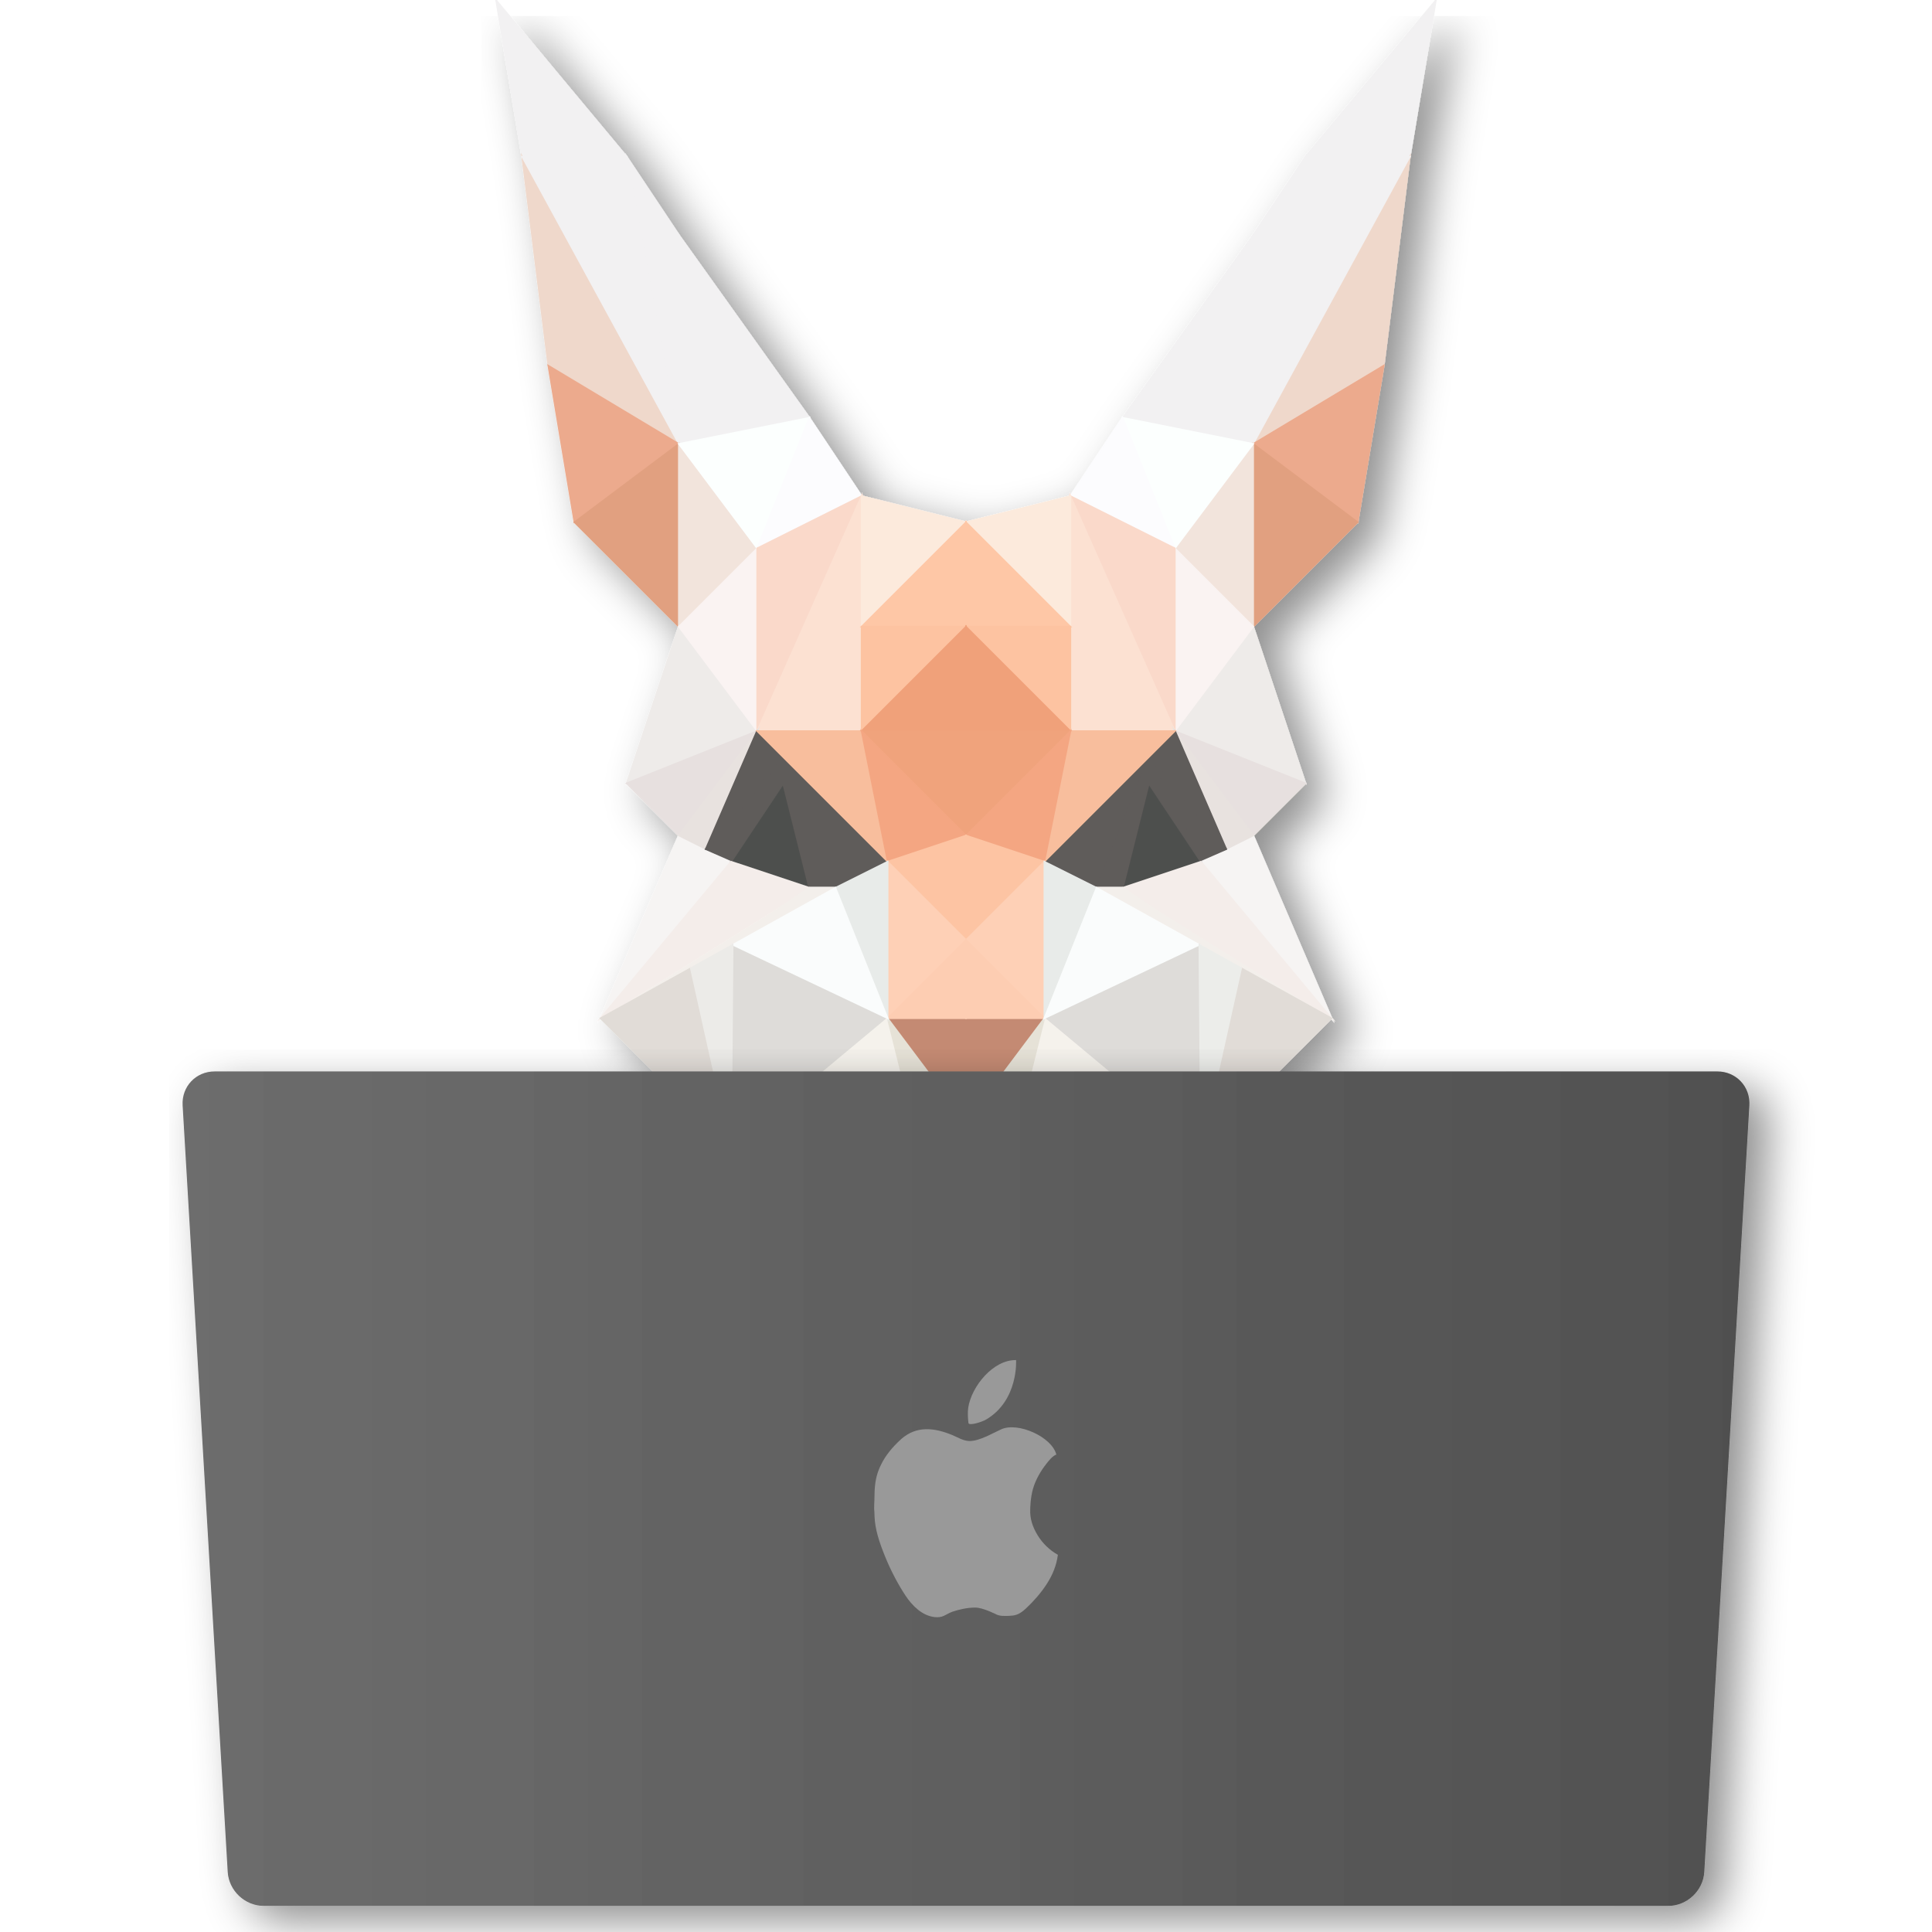
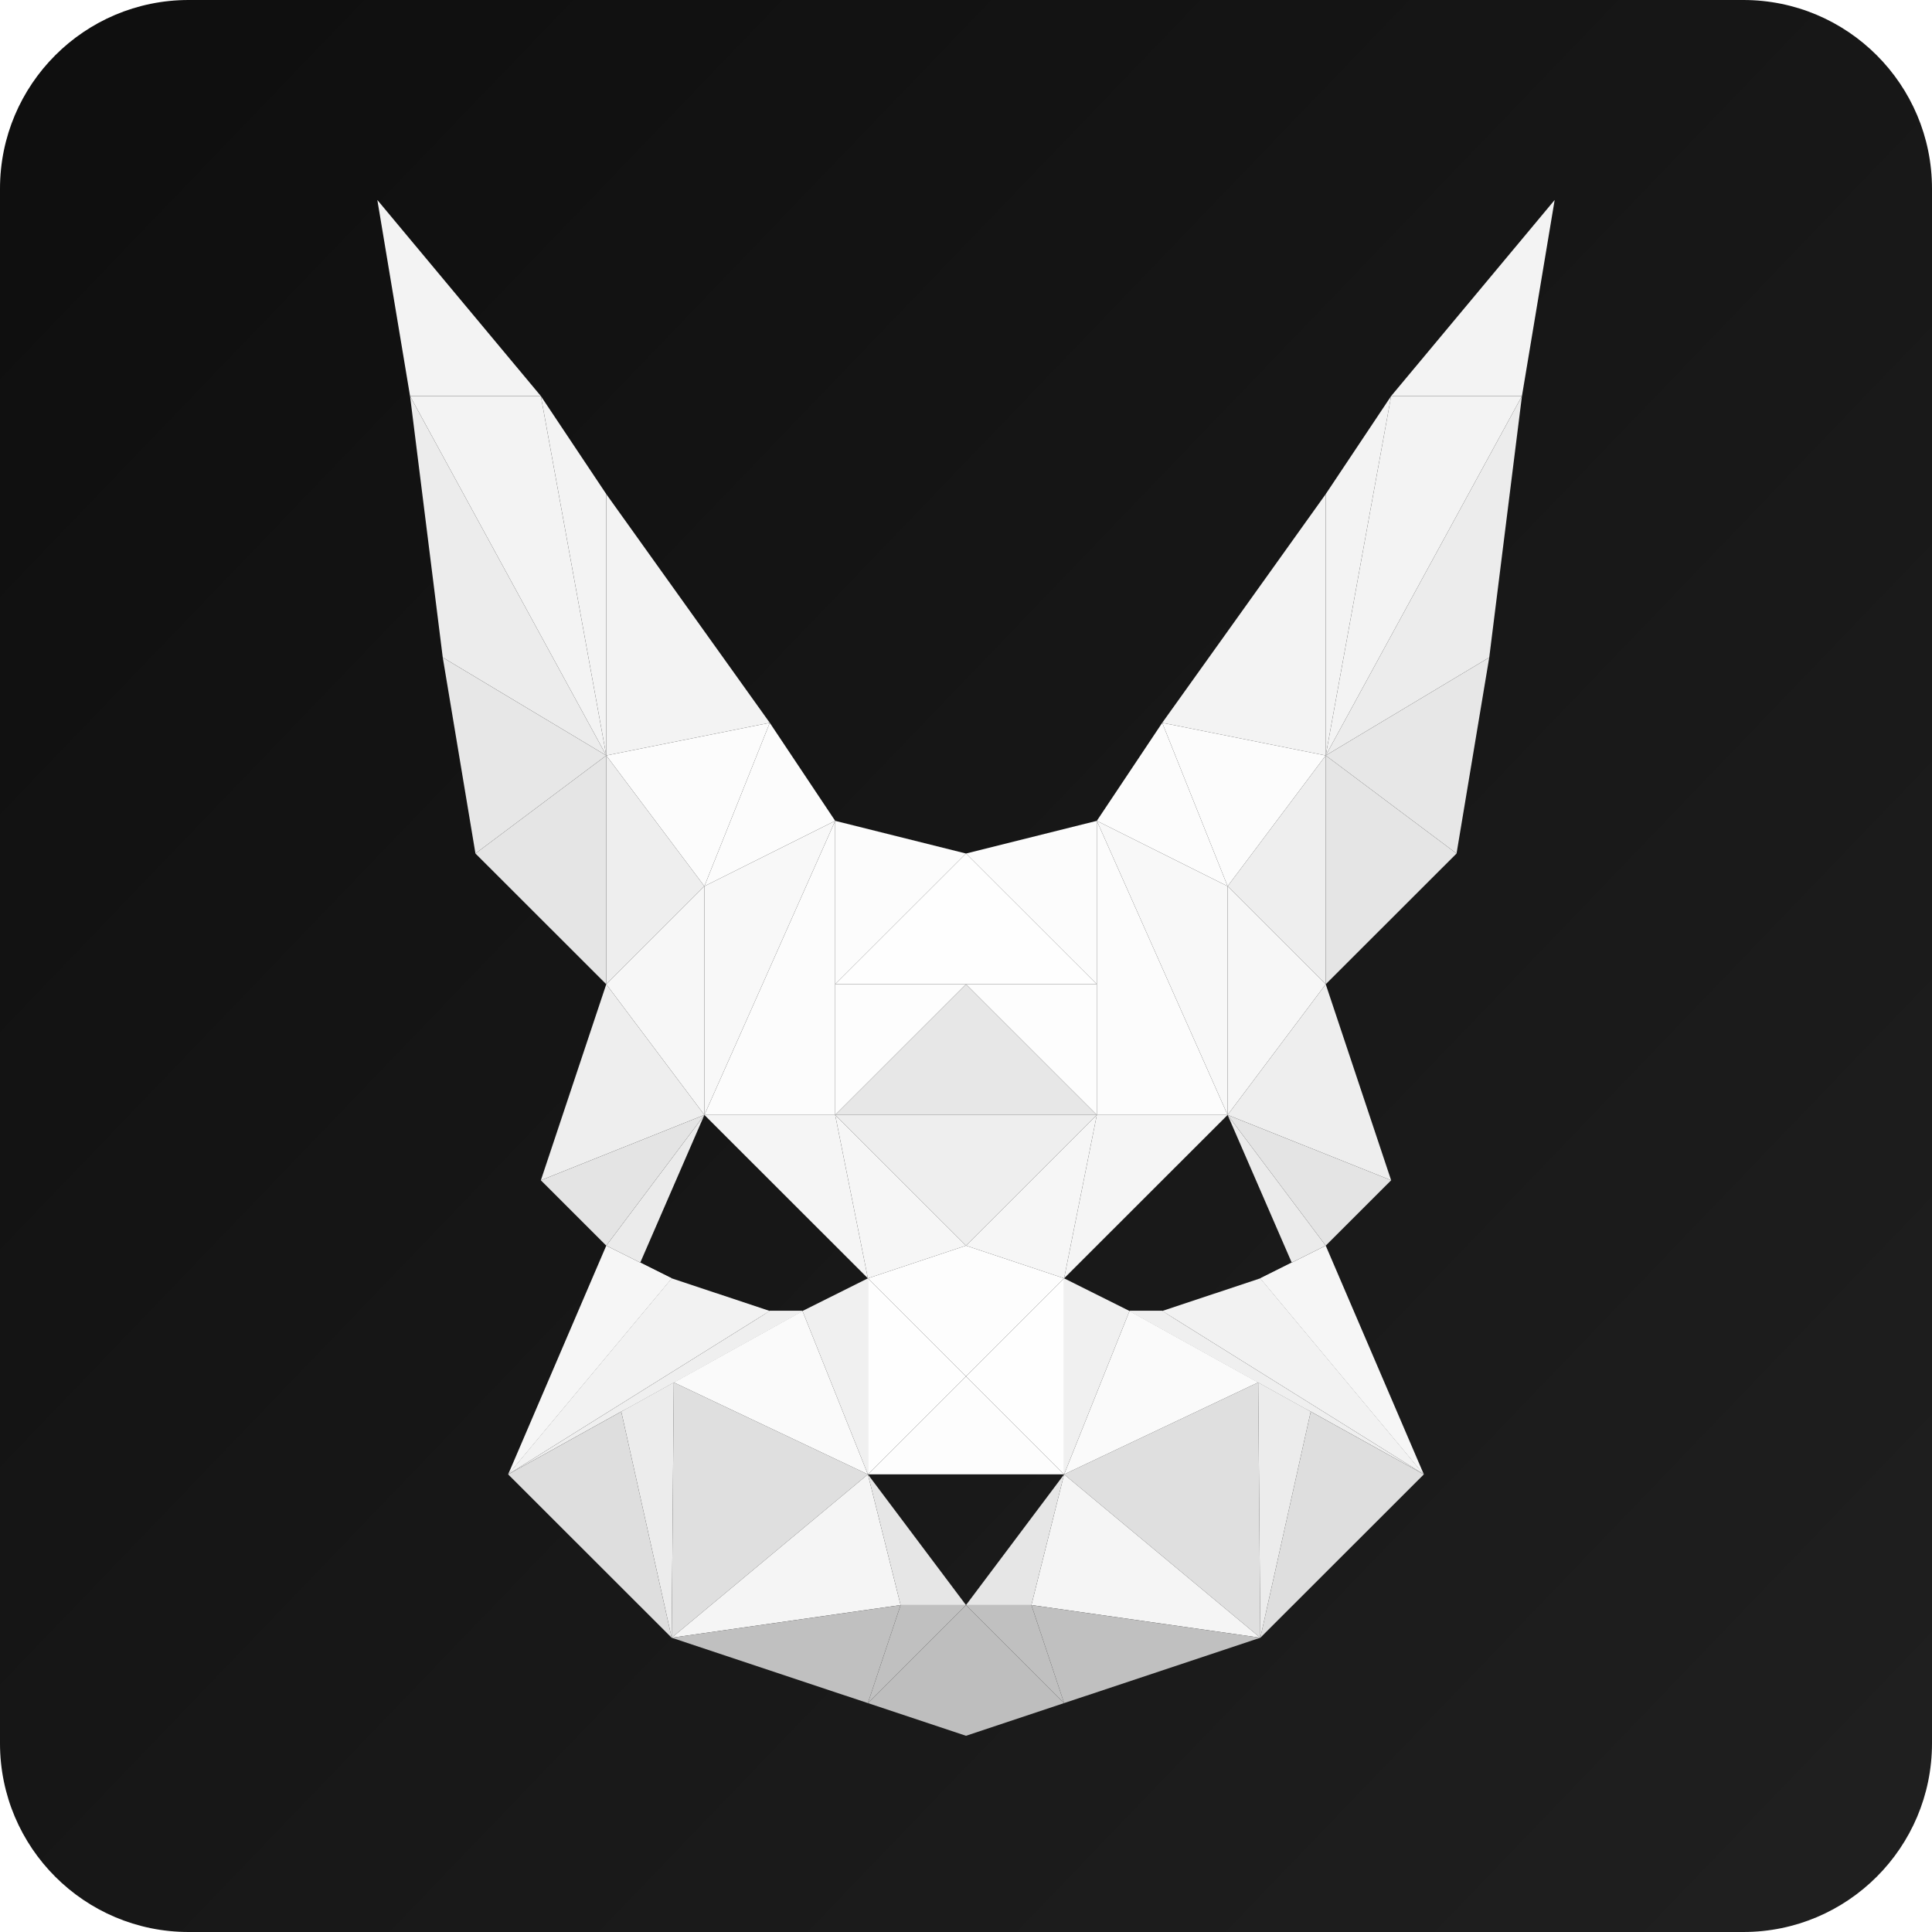
- <svg xmlns="http://www.w3.org/2000/svg" height="100%" stroke-miterlimit="10" style="fill-rule:nonzero;clip-rule:evenodd;stroke-linecap:round;stroke-linejoin:round;" version="1.1" viewBox="0 0 1024 1024" width="100%" xml:space="preserve">
+ <svg xmlns="http://www.w3.org/2000/svg" width="512" height="512" viewBox="0 0 512 512" fill="none">
+   <rect width="512" height="512" rx="50" fill="url(#paint0_linear_4439_5)" />
+   <path d="M100 53L143.334 104.957H108.667L100 53Z" fill="#F3F3F3" />
+   <path d="M412 53L368.666 104.957H403.333L412 53Z" fill="#F3F3F3" />
+   <path d="M160.667 200.213L108.667 104.957L117.334 174.234L160.667 200.213Z" fill="#ECECEC" />
+   <path d="M351.333 200.213L403.333 104.957L394.666 174.234L351.333 200.213Z" fill="#ECECEC" />
+   <path d="M160.667 130.936L143.334 104.957L160.667 200.213V130.936Z" fill="#F3F3F3" />
+   <path d="M351.333 130.936L368.666 104.957L351.333 200.213V130.936Z" fill="#F3F3F3" />
+   <path d="M160.667 200.213L108.667 104.957H143.334L160.667 200.213Z" fill="#F3F3F3" />
+   <path d="M351.333 200.213L403.333 104.957H368.666L351.333 200.213Z" fill="#F3F3F3" />
+   <path d="M160.667 200.213V130.936L204 191.553L160.667 200.213Z" fill="#F3F3F3" />
+   <path d="M351.333 200.213V130.936L308 191.553L351.333 200.213Z" fill="#F3F3F3" />
+   <path d="M117.334 174.234L160.667 200.213L126 226.191L117.334 174.234Z" fill="#E7E7E7" />
+   <path d="M394.666 174.234L351.333 200.213L386 226.191L394.666 174.234Z" fill="#E7E7E7" />
+   <path d="M126 226.191L160.667 200.213V260.83L126 226.191Z" fill="#E5E5E5" />
+   <path d="M386 226.191L351.333 200.213V260.83L386 226.191Z" fill="#E5E5E5" />
+   <path d="M160.667 260.83V200.213L186.667 234.851L160.667 260.83Z" fill="#EEEEEE" />
+   <path d="M351.333 260.83V200.213L325.333 234.851L351.333 260.83Z" fill="#EEEEEE" />
+   <path d="M186.667 234.851L160.667 200.213L204 191.553L186.667 234.851Z" fill="#FCFCFC" />
+   <path d="M325.333 234.851L351.333 200.213L308 191.553L325.333 234.851Z" fill="#FCFCFC" />
+   <path d="M186.667 234.851L204 191.553L221.333 217.532L186.667 234.851Z" fill="#FCFCFC" />
+   <path d="M325.333 234.851L308 191.553L290.667 217.532L325.333 234.851Z" fill="#FCFCFC" />
+   <path d="M160.667 260.83L186.667 295.468L143.334 312.787L160.667 260.83Z" fill="#EEEEEE" />
+   <path d="M351.333 260.83L325.333 295.468L368.666 312.787L351.333 260.83Z" fill="#EEEEEE" />
+   <path d="M186.667 295.468L160.667 260.83L186.667 234.851V295.468Z" fill="#F7F7F7" />
+   <path d="M325.333 295.468L351.333 260.83L325.333 234.851V295.468Z" fill="#F7F7F7" />
+   <path d="M186.667 295.468V234.851L221.333 217.532L186.667 295.468Z" fill="#F8F8F8" />
+   <path d="M325.333 295.468V234.851L290.667 217.532L325.333 295.468Z" fill="#F8F8F8" />
+   <path d="M186.667 295.468L221.333 217.532V295.468H186.667Z" fill="#FCFCFC" />
+   <path d="M325.333 295.468L290.667 217.532V295.468H325.333Z" fill="#FCFCFC" />
+   <path d="M143.334 312.787L186.667 295.468L160.667 330.106L143.334 312.787Z" fill="#E4E4E4" />
+   <path d="M368.666 312.787L325.333 295.468L351.333 330.106L368.666 312.787Z" fill="#E4E4E4" />
+   <path d="M221.333 217.532V260.83L256 226.191L221.333 217.532Z" fill="#FCFCFC" />
+   <path d="M290.667 217.532V260.83L256 226.191L290.667 217.532Z" fill="#FCFCFC" />
+   <path d="M221.333 260.83L256 226.191V260.83H221.333Z" fill="#FEFEFE" />
+   <path d="M290.667 260.83L256 226.191V260.83H290.667Z" fill="#FEFEFE" />
+   <path d="M256 260.83H221.333V295.468L256 260.83Z" fill="#FDFDFD" />
+   <path d="M256 260.83H290.667V295.468L256 260.83Z" fill="#FDFDFD" />
+   <path d="M256 260.83L221.333 295.468H256V260.83Z" fill="#E7E7E7" />
+   <path d="M256 260.83L290.667 295.468H256V260.83Z" fill="#E7E7E7" />
+   <path d="M160.667 330.106L178 338.766L134.667 390.723L160.667 330.106Z" fill="#F6F6F6" />
+   <path d="M351.333 330.106L334 338.766L377.333 390.723L351.333 330.106Z" fill="#F6F6F6" />
+   <path d="M186.667 295.468L160.667 330.106L169.675 334.607L186.667 295.468Z" fill="#EBEBEB" />
+   <path d="M325.333 295.468L351.333 330.106L342.325 334.607L325.333 295.468Z" fill="#EBEBEB" />
+   <path d="M169.675 334.607L178 338.766L134.667 390.723L169.675 334.607Z" fill="#F6F6F6" />
+   <path d="M342.325 334.607L334 338.766L377.333 390.723L342.325 334.607Z" fill="#F6F6F6" />
+   <path d="M221.333 295.468H186.667L230 338.766L221.333 295.468Z" fill="#F5F5F5" />
+   <path d="M290.667 295.468H325.333L282 338.766L290.667 295.468Z" fill="#F5F5F5" />
+   <path d="M221.333 295.468H256V330.106L221.333 295.468Z" fill="#EEEEEE" />
+   <path d="M290.667 295.468H256V330.106L290.667 295.468Z" fill="#EEEEEE" />
+   <path d="M230 338.766L221.333 295.468L256 330.106L230 338.766Z" fill="#F6F6F6" />
+   <path d="M282 338.766L290.667 295.468L256 330.106L282 338.766Z" fill="#F6F6F6" />
+   <path d="M230 338.766L256 330.106V364.745L230 338.766Z" fill="#FDFDFD" />
+   <path d="M282 338.766L256 330.106V364.745L282 338.766Z" fill="#FDFDFD" />
+   <path d="M256 364.745L230 338.766V390.723L256 364.745Z" fill="#FEFEFE" />
+   <path d="M256 364.745L282 338.766V390.723L256 364.745Z" fill="#FEFEFE" />
+   <path d="M134.667 390.723L204 347.425H212.666L134.667 390.723Z" fill="#EFEFEF" />
+   <path d="M377.333 390.723L308 347.425H299.334L377.333 390.723Z" fill="#EFEFEF" />
+   <path d="M134.667 390.723L178 338.766L204 347.425L134.667 390.723Z" fill="#F2F2F2" />
+   <path d="M377.333 390.723L334 338.766L308 347.425L377.333 390.723Z" fill="#F2F2F2" />
+   <path d="M134.667 390.723L164.64 374.085L178 434.021L134.667 390.723Z" fill="#DEDEDE" />
+   <path d="M377.333 390.723L347.36 374.085L334 434.021L377.333 390.723Z" fill="#DEDEDE" />
+   <path d="M164.64 374.085L212.666 347.425H204L164.64 374.085Z" fill="#EFEFEF" />
+   <path d="M347.36 374.085L299.334 347.425H308L347.36 374.085Z" fill="#EFEFEF" />
+   <path d="M178 434.021L178.561 366.357L230 390.723L178 434.021Z" fill="#DFDFDF" />
+   <path d="M334 434.021L333.439 366.357L282 390.723L334 434.021Z" fill="#DFDFDF" />
+   <path d="M178.561 366.357L204 347.425H212.666L178.561 366.357Z" fill="#EFEFEF" />
+   <path d="M333.439 366.357L308 347.425H299.334L333.439 366.357Z" fill="#EFEFEF" />
+   <path d="M256 364.745L230 390.723H256V364.745Z" fill="#FDFDFD" />
+   <path d="M256 364.745L282 390.723H256V364.745Z" fill="#FDFDFD" />
+   <path d="M178 434.021L230 390.723L238.667 425.362L178 434.021Z" fill="#F5F5F5" />
+   <path d="M334 434.021L282 390.723L273.333 425.362L334 434.021Z" fill="#F5F5F5" />
+   <path d="M238.667 425.362L230 390.723L256 425.362H238.667Z" fill="#E6E6E6" />
+   <path d="M273.333 425.362L282 390.723L256 425.362H273.333Z" fill="#E6E6E6" />
+   <path d="M212.666 347.425L230 338.766V390.723L212.666 347.425Z" fill="#F0F0F0" />
+   <path d="M299.334 347.425L282 338.766V390.723L299.334 347.425Z" fill="#F0F0F0" />
+   <path d="M230 390.723L212.666 347.425L178.561 366.357L230 390.723Z" fill="#FAFAFA" />
+   <path d="M282 390.723L299.334 347.425L333.439 366.357L282 390.723Z" fill="#FAFAFA" />
+   <path d="M178 434.021L238.667 425.362L230 451.34L178 434.021Z" fill="#C0C0C0" />
+   <path d="M334 434.021L273.333 425.362L282 451.34L334 434.021Z" fill="#C0C0C0" />
+   <path d="M230 451.34L238.667 425.362H256L230 451.34Z" fill="#C0C0C0" />
+   <path d="M282 451.34L273.333 425.362H256L282 451.34Z" fill="#C0C0C0" />
+   <path d="M256 425.362L230 451.34L256 460V425.362Z" fill="#BEBEBE" />
+   <path d="M256 425.362L282 451.34L256 460V425.362Z" fill="#BEBEBE" />
+   <path d="M178 434.021L164.64 374.085L178.561 366.357L178 434.021Z" fill="#ECECEC" />
+   <path d="M334 434.021L347.36 374.085L333.439 366.357L334 434.021Z" fill="#ECECEC" />
  <defs>
-     <filter color-interpolation-filters="sRGB" filterUnits="userSpaceOnUse" height="709.008" id="Filter" width="556.112" x="244.507" y="-21.324">
-       <feDropShadow dx="10.562" dy="8.387" flood-color="#000000" flood-opacity="0.44" in="SourceGraphic" result="Shadow" stdDeviation="11.329" />
-     </filter>
-     <linearGradient gradientTransform="matrix(0.989581 0 0 0.989581 5.33475 -1.88954)" gradientUnits="userSpaceOnUse" id="LinearGradient" x1="92.386" x2="931.613" y1="799.234" y2="799.234">
-       <stop offset="0" stop-color="#6d6d6d" />
-       <stop offset="1" stop-color="#505050" />
+     <linearGradient id="paint0_linear_4439_5" x1="38.671" y1="31.396" x2="499.584" y2="474.207" gradientUnits="userSpaceOnUse">
+       <stop stop-color="#0F0F0F" />
+       <stop offset="1" stop-color="#1F1F1F" />
    </linearGradient>
-     <filter color-interpolation-filters="sRGB" filterUnits="userSpaceOnUse" height="498.929" id="Filter_2" width="887.127" x="78.999" y="547.939">
-       <feDropShadow dx="10.562" dy="8.387" flood-color="#000000" flood-opacity="0.44" in="SourceGraphic" result="Shadow" stdDeviation="11.329" />
-     </filter>
  </defs>
-   <clipPath id="ArtboardFrame">
-     <rect height="1024" width="1024" x="0" y="0" />
-   </clipPath>
-   <g clip-path="url(#ArtboardFrame)" id="apple">
-     <g filter="url(#Filter)">
-       <path d="M262.903 8.52651e-14L332.097 83.032L276.742 83.032L262.903 8.52651e-14Z" fill="#f2f1f2" fill-rule="nonzero" opacity="1" stroke="#f2f1f2" stroke-linecap="round" stroke-linejoin="miter" stroke-width="0.8" />
-       <path d="M761.097 0L691.903 83.032L747.258 83.032L761.097 0Z" fill="#f2f1f2" fill-rule="nonzero" opacity="1" stroke="#f2f1f2" stroke-linecap="round" stroke-linejoin="miter" stroke-width="0.8" />
-       <path d="M359.774 235.258L276.742 83.032L276.742 83.032L290.581 193.742L290.581 193.742L359.774 235.258Z" fill="#efd8cb" fill-rule="nonzero" opacity="1" stroke="#efd8cb" stroke-linecap="round" stroke-linejoin="miter" stroke-width="0.8" />
-       <path d="M664.226 235.258L747.258 83.032L747.258 83.032L733.419 193.742L733.419 193.742L664.226 235.258Z" fill="#efd8cb" fill-rule="nonzero" opacity="1" stroke="#efd8cb" stroke-linecap="round" stroke-linejoin="miter" stroke-width="0.8" />
-       <path d="M359.774 124.548L332.097 83.032L359.774 235.258L359.774 235.258L359.774 124.548Z" fill="#f2f1f2" fill-rule="nonzero" opacity="1" stroke="#f2f1f2" stroke-linecap="round" stroke-linejoin="miter" stroke-width="0.8" />
-       <path d="M664.226 124.548L691.903 83.032L664.226 235.258L664.226 235.258L664.226 124.548Z" fill="#f2f1f2" fill-rule="nonzero" opacity="1" stroke="#f2f1f2" stroke-linecap="round" stroke-linejoin="miter" stroke-width="0.8" />
-       <path d="M359.774 235.258L276.742 83.032L332.097 83.032L359.774 235.258Z" fill="#f2f1f2" fill-rule="nonzero" opacity="1" stroke="#f2f1f2" stroke-linecap="round" stroke-linejoin="miter" stroke-width="0.8" />
-       <path d="M664.226 235.258L747.258 83.032L691.903 83.032L664.226 235.258Z" fill="#f2f1f2" fill-rule="nonzero" opacity="1" stroke="#f2f1f2" stroke-linecap="round" stroke-linejoin="miter" stroke-width="0.8" />
-       <path d="M359.774 235.258L359.774 124.548L428.968 221.419L359.774 235.258Z" fill="#f2f1f2" fill-rule="nonzero" opacity="1" stroke="#f2f1f2" stroke-linecap="round" stroke-linejoin="miter" stroke-width="0.8" />
-       <path d="M664.226 235.258L664.226 124.548L595.032 221.419L664.226 235.258Z" fill="#f2f1f2" fill-rule="nonzero" opacity="1" stroke="#f2f1f2" stroke-linecap="round" stroke-linejoin="miter" stroke-width="0.8" />
-       <path d="M290.581 193.742L359.774 235.258L304.419 276.774L290.581 193.742Z" fill="#ecaa8d" fill-rule="nonzero" opacity="1" stroke="#ecaa8d" stroke-linecap="round" stroke-linejoin="miter" stroke-width="0.8" />
-       <path d="M733.419 193.742L664.226 235.258L719.581 276.774L733.419 193.742Z" fill="#ecaa8d" fill-rule="nonzero" opacity="1" stroke="#ecaa8d" stroke-linecap="round" stroke-linejoin="miter" stroke-width="0.8" />
-       <path d="M304.419 276.774L359.774 235.258L359.774 332.129L304.419 276.774Z" fill="#e1a080" fill-rule="nonzero" opacity="1" stroke="#e1a080" stroke-linecap="round" stroke-linejoin="miter" stroke-width="0.8" />
-       <path d="M719.581 276.774L664.226 235.258L664.226 332.129L719.581 276.774Z" fill="#e1a080" fill-rule="nonzero" opacity="1" stroke="#e1a080" stroke-linecap="round" stroke-linejoin="miter" stroke-width="0.8" />
-       <path d="M359.774 332.129L359.774 235.258L401.29 290.613L359.774 332.129Z" fill="#f2e4dc" fill-rule="nonzero" opacity="1" stroke="#f2e4dc" stroke-linecap="round" stroke-linejoin="miter" stroke-width="0.8" />
-       <path d="M664.226 332.129L664.226 235.258L622.71 290.613L664.226 332.129Z" fill="#f2e4dc" fill-rule="nonzero" opacity="1" stroke="#f2e4dc" stroke-linecap="round" stroke-linejoin="miter" stroke-width="0.8" />
-       <path d="M401.29 290.613L359.774 235.258L428.968 221.419L401.29 290.613Z" fill="#fcfffe" fill-rule="nonzero" opacity="1" stroke="#fcfffe" stroke-linecap="round" stroke-linejoin="miter" stroke-width="0.8" />
-       <path d="M622.71 290.613L664.226 235.258L595.032 221.419L622.71 290.613Z" fill="#fcfffe" fill-rule="nonzero" opacity="1" stroke="#fcfffe" stroke-linecap="round" stroke-linejoin="miter" stroke-width="0.8" />
-       <path d="M401.29 290.613L428.968 221.419L456.645 262.936L401.29 290.613Z" fill="#fcfcfe" fill-rule="nonzero" opacity="1" stroke="#fcfcfe" stroke-linecap="round" stroke-linejoin="miter" stroke-width="0.8" />
-       <path d="M622.71 290.613L595.032 221.419L567.355 262.936L622.71 290.613Z" fill="#fcfcfe" fill-rule="nonzero" opacity="1" stroke="#fcfcfe" stroke-linecap="round" stroke-linejoin="miter" stroke-width="0.8" />
-       <path d="M359.774 332.129L401.29 387.484L332.097 415.161L359.774 332.129Z" fill="#eeebe9" fill-rule="nonzero" opacity="1" stroke="#eeebe9" stroke-linecap="round" stroke-linejoin="miter" stroke-width="0.8" />
-       <path d="M664.226 332.129L622.71 387.484L691.903 415.161L664.226 332.129Z" fill="#eeebe9" fill-rule="nonzero" opacity="1" stroke="#eeebe9" stroke-linecap="round" stroke-linejoin="miter" stroke-width="0.8" />
-       <path d="M401.29 387.484L359.774 332.129L401.29 290.613L401.29 387.484Z" fill="#faf3f2" fill-rule="nonzero" opacity="1" stroke="#faf3f2" stroke-linecap="round" stroke-linejoin="miter" stroke-width="0.8" />
-       <path d="M622.71 387.484L664.226 332.129L622.71 290.613L622.71 387.484Z" fill="#faf3f2" fill-rule="nonzero" opacity="1" stroke="#faf3f2" stroke-linecap="round" stroke-linejoin="miter" stroke-width="0.8" />
-       <path d="M401.29 387.484L401.29 290.613L456.645 262.936L401.29 387.484Z" fill="#fad9ca" fill-rule="nonzero" opacity="1" stroke="#fad9ca" stroke-linecap="round" stroke-linejoin="miter" stroke-width="0.8" />
-       <path d="M622.71 387.484L622.71 290.613L567.355 262.936L622.71 387.484Z" fill="#fad9ca" fill-rule="nonzero" opacity="1" stroke="#fad9ca" stroke-linecap="round" stroke-linejoin="miter" stroke-width="0.8" />
-       <path d="M401.29 387.484L456.645 262.936L456.645 387.484L401.29 387.484Z" fill="#fce1d2" fill-rule="nonzero" opacity="1" stroke="#fce1d2" stroke-linecap="round" stroke-linejoin="miter" stroke-width="0.8" />
-       <path d="M622.71 387.484L567.355 262.936L567.355 387.484L622.71 387.484Z" fill="#fce1d2" fill-rule="nonzero" opacity="1" stroke="#fce1d2" stroke-linecap="round" stroke-linejoin="miter" stroke-width="0.8" />
-       <path d="M332.097 415.161L401.29 387.484L359.774 442.839L332.097 415.161Z" fill="#e7e0df" fill-rule="nonzero" opacity="1" stroke="#e7e0df" stroke-linecap="round" stroke-linejoin="miter" stroke-width="0.8" />
-       <path d="M691.903 415.161L622.71 387.484L664.226 442.839L691.903 415.161Z" fill="#e7e0df" fill-rule="nonzero" opacity="1" stroke="#e7e0df" stroke-linecap="round" stroke-linejoin="miter" stroke-width="0.8" />
-       <path d="M456.645 262.936L456.645 332.129L512 276.774L456.645 262.936Z" fill="#fceadc" fill-rule="nonzero" opacity="1" stroke="#fceadc" stroke-linecap="round" stroke-linejoin="miter" stroke-width="0.8" />
-       <path d="M567.355 262.936L567.355 332.129L512 276.774L567.355 262.936Z" fill="#fceadc" fill-rule="nonzero" opacity="1" stroke="#fceadc" stroke-linecap="round" stroke-linejoin="miter" stroke-width="0.8" />
-       <path d="M456.645 332.129L512 276.774L512 332.129L456.645 332.129Z" fill="#fec7a6" fill-rule="nonzero" opacity="1" stroke="#fec7a6" stroke-linecap="round" stroke-linejoin="miter" stroke-width="0.8" />
-       <path d="M567.355 332.129L512 276.774L512 332.129L567.355 332.129Z" fill="#fec7a6" fill-rule="nonzero" opacity="1" stroke="#fec7a6" stroke-linecap="round" stroke-linejoin="miter" stroke-width="0.8" />
-       <path d="M512 332.129L456.645 332.129L456.645 387.484L512 332.129Z" fill="#fdc3a1" fill-rule="nonzero" opacity="1" stroke="#fdc3a1" stroke-linecap="round" stroke-linejoin="miter" stroke-width="0.8" />
-       <path d="M512 332.129L567.355 332.129L567.355 387.484L512 332.129Z" fill="#fdc3a1" fill-rule="nonzero" opacity="1" stroke="#fdc3a1" stroke-linecap="round" stroke-linejoin="miter" stroke-width="0.8" />
-       <path d="M512 332.129L456.645 387.484L512 387.484L512 332.129Z" fill="#f0a17a" fill-rule="nonzero" opacity="1" stroke="#f0a17a" stroke-linecap="round" stroke-linejoin="miter" stroke-width="0.8" />
-       <path d="M512 332.129L567.355 387.484L512 387.484L512 332.129Z" fill="#f0a17a" fill-rule="nonzero" opacity="1" stroke="#f0a17a" stroke-linecap="round" stroke-linejoin="miter" stroke-width="0.8" />
-       <path d="M359.774 442.839L387.452 456.678L318.258 539.71L318.258 539.71L359.774 442.839Z" fill="#f6f4f3" fill-rule="nonzero" opacity="1" stroke="#f6f4f3" stroke-linecap="round" stroke-linejoin="miter" stroke-width="0.8" />
-       <path d="M664.226 442.839L636.548 456.678L705.742 539.71L705.742 539.71L664.226 442.839Z" fill="#f6f4f3" fill-rule="nonzero" opacity="1" stroke="#f6f4f3" stroke-linecap="round" stroke-linejoin="miter" stroke-width="0.8" />
-       <path d="M401.29 387.484L359.774 442.839L359.774 442.839L374.159 450.031L374.159 450.031L401.29 387.484Z" fill="#e8e2df" fill-rule="nonzero" opacity="1" stroke="#e8e2df" stroke-linecap="round" stroke-linejoin="miter" stroke-width="0.8" />
-       <path d="M622.71 387.484L664.226 442.839L664.226 442.839L649.841 450.031L649.841 450.031L622.71 387.484Z" fill="#e8e2df" fill-rule="nonzero" opacity="1" stroke="#e8e2df" stroke-linecap="round" stroke-linejoin="miter" stroke-width="0.8" />
-       <path d="M374.159 450.031L387.452 456.678L318.258 539.71L318.258 539.71L374.159 450.031Z" fill="#f6f4f3" fill-rule="nonzero" opacity="1" stroke="#f6f4f3" stroke-linecap="round" stroke-linejoin="miter" stroke-width="0.8" />
-       <path d="M649.841 450.031L636.548 456.678L705.742 539.71L705.742 539.71L649.841 450.031Z" fill="#f6f4f3" fill-rule="nonzero" opacity="1" stroke="#f6f4f3" stroke-linecap="round" stroke-linejoin="miter" stroke-width="0.8" />
-       <path d="M374.159 450.031L401.29 387.484L415.129 401.323L374.159 450.031Z" fill="#5f5b5a" fill-rule="nonzero" opacity="1" stroke="#5f5b5a" stroke-linecap="round" stroke-linejoin="round" stroke-width="0.98" />
-       <path d="M649.841 450.031L622.71 387.484L608.871 401.323L649.841 450.031Z" fill="#5f5b5a" fill-rule="nonzero" opacity="1" stroke="#5f5b5a" stroke-linecap="round" stroke-linejoin="round" stroke-width="0.977" />
-       <path d="M387.452 456.678L428.968 470.516L415.129 415.161L387.452 456.678Z" fill="#4e504e" fill-rule="nonzero" opacity="1" stroke="#4e504e" stroke-linecap="round" stroke-linejoin="miter" stroke-width="0.8" />
-       <path d="M636.548 456.678L595.032 470.516L608.871 415.161L636.548 456.678Z" fill="#4e504e" fill-rule="nonzero" opacity="1" stroke="#4e504e" stroke-linecap="round" stroke-linejoin="miter" stroke-width="0.8" />
-       <path d="M415.129 401.323L374.159 450.031L374.159 450.031L387.452 455.837L415.129 401.323Z" fill="#5f5b5a" fill-rule="nonzero" opacity="1" stroke="#5f5b5a" stroke-linecap="round" stroke-linejoin="miter" stroke-width="0.98" />
-       <path d="M608.871 401.323L649.841 450.031L649.841 450.031L636.548 455.837L608.871 401.323Z" fill="#5f5b5a" fill-rule="nonzero" opacity="1" stroke="#5f5b5a" stroke-linecap="round" stroke-linejoin="round" stroke-width="0.977" />
-       <path d="M415.129 401.323L415.129 415.161L387.452 456.678L387.452 456.678L415.129 401.323Z" fill="#5f5b5a" fill-rule="nonzero" opacity="1" stroke="#5f5b5a" stroke-linecap="round" stroke-linejoin="miter" stroke-width="0.98" />
-       <path d="M608.871 401.323L608.871 415.161L636.548 456.678L636.548 456.678L608.871 401.323Z" fill="#5f5b5a" fill-rule="nonzero" opacity="1" stroke="#5f5b5a" stroke-linecap="round" stroke-linejoin="miter" stroke-width="0.977" />
-       <path d="M415.129 401.323L442.806 470.516L470.484 456.678L415.129 401.323Z" fill="#5f5b5a" fill-rule="nonzero" opacity="1" stroke="#5f5b5a" stroke-linecap="round" stroke-linejoin="miter" stroke-width="0.98" />
-       <path d="M608.871 401.323L581.194 470.516L553.516 456.678L608.871 401.323Z" fill="#5f5b5a" fill-rule="nonzero" opacity="1" stroke="#5f5b5a" stroke-linecap="round" stroke-linejoin="miter" stroke-width="0.977" />
-       <path d="M428.968 470.516L415.129 415.161L415.129 415.161L442.806 470.516L442.806 470.516L428.968 470.516Z" fill="#5f5b5a" fill-rule="nonzero" opacity="1" stroke="#5f5b5a" stroke-linecap="round" stroke-linejoin="miter" stroke-width="0.98" />
-       <path d="M595.032 470.516L608.871 415.161L608.871 415.161L581.194 470.516L581.194 470.516L595.032 470.516Z" fill="#5f5b5a" fill-rule="nonzero" opacity="1" stroke="#5f5b5a" stroke-linecap="round" stroke-linejoin="miter" stroke-width="0.977" />
-       <path d="M415.129 401.323L415.129 415.161L442.806 470.516L442.806 470.516L415.129 401.323Z" fill="#5f5b5a" fill-rule="nonzero" opacity="1" stroke="#5f5b5a" stroke-linecap="round" stroke-linejoin="miter" stroke-width="0.98" />
-       <path d="M608.871 401.323L608.871 415.161L581.194 470.516L581.194 470.516L608.871 401.323Z" fill="#5f5b5a" fill-rule="nonzero" opacity="1" stroke="#5f5b5a" stroke-linecap="round" stroke-linejoin="miter" stroke-width="0.977" />
-       <path d="M456.645 387.484L401.29 387.484L470.484 456.678L456.645 387.484Z" fill="#f8be9d" fill-rule="nonzero" opacity="1" stroke="#f8be9d" stroke-linecap="round" stroke-linejoin="miter" stroke-width="0.8" />
-       <path d="M567.355 387.484L622.71 387.484L553.516 456.678L567.355 387.484Z" fill="#f8be9d" fill-rule="nonzero" opacity="1" stroke="#f8be9d" stroke-linecap="round" stroke-linejoin="miter" stroke-width="0.8" />
-       <path d="M456.645 387.484L512 387.484L512 442.839L456.645 387.484Z" fill="#f0a37c" fill-rule="nonzero" opacity="1" stroke="#f0a37c" stroke-linecap="round" stroke-linejoin="miter" stroke-width="0.8" />
-       <path d="M567.355 387.484L512 387.484L512 442.839L567.355 387.484Z" fill="#f0a37c" fill-rule="nonzero" opacity="1" stroke="#f0a37c" stroke-linecap="round" stroke-linejoin="miter" stroke-width="0.8" />
-       <path d="M470.484 456.678L456.645 387.484L512 442.839L470.484 456.678Z" fill="#f4a682" fill-rule="nonzero" opacity="1" stroke="#f4a682" stroke-linecap="round" stroke-linejoin="miter" stroke-width="0.8" />
-       <path d="M553.516 456.678L567.355 387.484L512 442.839L553.516 456.678Z" fill="#f4a682" fill-rule="nonzero" opacity="1" stroke="#f4a682" stroke-linecap="round" stroke-linejoin="miter" stroke-width="0.8" />
-       <path d="M470.484 456.678L512 442.839L512 498.194L470.484 456.678Z" fill="#fdc4a3" fill-rule="nonzero" opacity="1" stroke="#fdc4a3" stroke-linecap="round" stroke-linejoin="miter" stroke-width="0.8" />
-       <path d="M553.516 456.678L512 442.839L512 498.194L553.516 456.678Z" fill="#fdc4a3" fill-rule="nonzero" opacity="1" stroke="#fdc4a3" stroke-linecap="round" stroke-linejoin="miter" stroke-width="0.8" />
-       <path d="M512 498.194L470.484 456.678L470.484 539.71L512 498.194Z" fill="#fed0b6" fill-rule="nonzero" opacity="1" stroke="#fed0b6" stroke-linecap="round" stroke-linejoin="miter" stroke-width="0.8" />
-       <path d="M512 498.194L553.516 456.678L553.516 539.71L512 498.194Z" fill="#fed0b6" fill-rule="nonzero" opacity="1" stroke="#fed0b6" stroke-linecap="round" stroke-linejoin="miter" stroke-width="0.8" />
-       <path d="M318.258 539.71L428.968 470.516L442.806 470.516L442.806 470.516L318.258 539.71Z" fill="#f3efeb" fill-rule="nonzero" opacity="1" stroke="#faf6f2" stroke-linecap="round" stroke-linejoin="miter" stroke-width="0.8" />
-       <path d="M705.742 539.71L595.032 470.516L581.194 470.516L581.194 470.516L705.742 539.71Z" fill="#f3efeb" fill-rule="nonzero" opacity="1" stroke="#f3efeb" stroke-linecap="round" stroke-linejoin="miter" stroke-width="0.8" />
-       <path d="M318.258 539.71L387.452 456.678L428.968 470.516L318.258 539.71Z" fill="#f4edea" fill-rule="nonzero" opacity="1" stroke="#f4edea" stroke-linecap="round" stroke-linejoin="miter" stroke-width="0.8" />
-       <path d="M705.742 539.71L636.548 456.678L595.032 470.516L705.742 539.71Z" fill="#f4edea" fill-rule="nonzero" opacity="1" stroke="#f4edea" stroke-linecap="round" stroke-linejoin="miter" stroke-width="0.8" />
-       <path d="M318.258 539.71L366.119 513.12L387.452 608.903L318.258 539.71Z" fill="#e1dcd7" fill-rule="nonzero" opacity="1" stroke="#e1dcd7" stroke-linecap="round" stroke-linejoin="miter" stroke-width="0.8" />
-       <path d="M705.742 539.71L657.881 513.12L636.548 608.903L705.742 539.71Z" fill="#e1dcd7" fill-rule="nonzero" opacity="1" stroke="#e1dcd7" stroke-linecap="round" stroke-linejoin="miter" stroke-width="0.8" />
-       <path d="M366.119 513.12L442.806 470.516L442.806 470.516L428.968 470.516L366.119 513.12Z" fill="#f3efeb" fill-rule="nonzero" opacity="1" stroke="#f3efeb" stroke-linecap="round" stroke-linejoin="miter" stroke-width="0.8" />
-       <path d="M657.881 513.12L581.194 470.516L581.194 470.516L595.032 470.516L657.881 513.12Z" fill="#f3efeb" fill-rule="nonzero" opacity="1" stroke="#f3efeb" stroke-linecap="round" stroke-linejoin="miter" stroke-width="0.8" />
-       <path d="M387.452 608.903L388.348 500.771L470.484 539.71L387.452 608.903Z" fill="#dedcd9" fill-rule="nonzero" opacity="1" stroke="#dedcd9" stroke-linecap="round" stroke-linejoin="miter" stroke-width="0.8" />
-       <path d="M636.548 608.903L635.652 500.771L553.516 539.71L636.548 608.903Z" fill="#dedcd9" fill-rule="nonzero" opacity="1" stroke="#dedcd9" stroke-linecap="round" stroke-linejoin="miter" stroke-width="0.8" />
-       <path d="M388.348 500.771L428.968 470.516L442.806 470.516L442.806 470.516L388.348 500.771Z" fill="#f3efeb" fill-rule="nonzero" opacity="1" stroke="#f3efeb" stroke-linecap="round" stroke-linejoin="miter" stroke-width="0.8" />
-       <path d="M635.652 500.771L595.032 470.516L581.194 470.516L581.194 470.516L635.652 500.771Z" fill="#f3efeb" fill-rule="nonzero" opacity="1" stroke="#f3efeb" stroke-linecap="round" stroke-linejoin="miter" stroke-width="0.8" />
-       <path d="M470.484 539.71L512 539.71L512 595.065L470.484 539.71Z" fill="#c48a73" fill-rule="nonzero" opacity="1" stroke="#c48a73" stroke-linecap="round" stroke-linejoin="miter" stroke-width="0.8" />
-       <path d="M553.516 539.71L512 539.71L512 595.065L553.516 539.71Z" fill="#c48a73" fill-rule="nonzero" opacity="1" stroke="#c48a73" stroke-linecap="round" stroke-linejoin="miter" stroke-width="0.8" />
-       <path d="M512 498.194L470.484 539.71L512 539.71L512 498.194Z" fill="#fdcdb2" fill-rule="nonzero" opacity="1" stroke="#fdcdb2" stroke-linecap="round" stroke-linejoin="miter" stroke-width="0.8" />
-       <path d="M512 498.194L553.516 539.71L512 539.71L512 498.194Z" fill="#fdcdb2" fill-rule="nonzero" opacity="1" stroke="#fdcdb2" stroke-linecap="round" stroke-linejoin="miter" stroke-width="0.8" />
-       <path d="M387.452 608.903L470.484 539.71L484.323 595.065L387.452 608.903Z" fill="#f5f2ec" fill-rule="nonzero" opacity="1" stroke="#f5f2ec" stroke-linecap="round" stroke-linejoin="miter" stroke-width="0.8" />
-       <path d="M636.548 608.903L553.516 539.71L539.677 595.065L636.548 608.903Z" fill="#f5f2ec" fill-rule="nonzero" opacity="1" stroke="#f5f2ec" stroke-linecap="round" stroke-linejoin="miter" stroke-width="0.8" />
-       <path d="M484.323 595.065L470.484 539.71L470.484 539.71L512 595.065L484.323 595.065Z" fill="#e6e2d7" fill-rule="nonzero" opacity="1" stroke="#e6e2d7" stroke-linecap="round" stroke-linejoin="miter" stroke-width="0.8" />
-       <path d="M539.677 595.065L553.516 539.71L553.516 539.71L512 595.065L539.677 595.065Z" fill="#e6e2d7" fill-rule="nonzero" opacity="1" stroke="#e6e2d7" stroke-linecap="round" stroke-linejoin="miter" stroke-width="0.8" />
-       <path d="M442.806 470.516L470.484 456.678L470.484 539.71L442.806 470.516Z" fill="#e8ebe9" fill-rule="nonzero" opacity="1" stroke="#e8ebe9" stroke-linecap="round" stroke-linejoin="miter" stroke-width="0.8" />
-       <path d="M581.194 470.516L553.516 456.678L553.516 539.71L581.194 470.516Z" fill="#e8ebe9" fill-rule="nonzero" opacity="1" stroke="#e8ebe9" stroke-linecap="round" stroke-linejoin="miter" stroke-width="0.8" />
-       <path d="M470.484 539.71L442.806 470.516L388.348 500.771L470.484 539.71Z" fill="#fafcfc" fill-rule="nonzero" opacity="1" stroke="#fafcfc" stroke-linecap="round" stroke-linejoin="miter" stroke-width="0.8" />
-       <path d="M553.516 539.71L581.194 470.516L635.652 500.771L553.516 539.71Z" fill="#fafcfc" fill-rule="nonzero" opacity="1" stroke="#fafcfc" stroke-linecap="round" stroke-linejoin="miter" stroke-width="0.8" />
-       <path d="M387.452 608.903L484.323 595.065L470.484 636.581L387.452 608.903Z" fill="#c4bdb7" fill-rule="nonzero" opacity="1" stroke="#c4bdb7" stroke-linecap="round" stroke-linejoin="miter" stroke-width="0.8" />
-       <path d="M636.548 608.903L539.677 595.065L553.516 636.581L636.548 608.903Z" fill="#c4bdb7" fill-rule="nonzero" opacity="1" stroke="#c4bdb7" stroke-linecap="round" stroke-linejoin="miter" stroke-width="0.8" />
-       <path d="M470.484 636.581L484.323 595.065L512 595.065L470.484 636.581Z" fill="#c4bdb7" fill-rule="nonzero" opacity="1" stroke="#c4bdb7" stroke-linecap="round" stroke-linejoin="miter" stroke-width="0.8" />
-       <path d="M553.516 636.581L539.677 595.065L512 595.065L553.516 636.581Z" fill="#c4bdb7" fill-rule="nonzero" opacity="1" stroke="#c4bdb7" stroke-linecap="round" stroke-linejoin="miter" stroke-width="0.8" />
-       <path d="M512 595.065L470.484 636.581L512 650.42L512 595.065Z" fill="#c0b1ab" fill-rule="nonzero" opacity="1" stroke="#c0b1ab" stroke-linecap="round" stroke-linejoin="miter" stroke-width="0.8" />
-       <path d="M512 595.065L553.516 636.581L512 650.42L512 595.065Z" fill="#c0b1ab" fill-rule="nonzero" opacity="1" stroke="#c0b1ab" stroke-linecap="round" stroke-linejoin="miter" stroke-width="0.8" />
-       <path d="M387.452 608.903L366.119 513.12L388.348 500.771L387.452 608.903Z" fill="#ecebe8" fill-rule="nonzero" opacity="1" stroke="#ecebe8" stroke-linecap="round" stroke-linejoin="miter" stroke-width="0.8" />
-       <path d="M636.548 608.903L657.881 513.12L635.652 500.771L636.548 608.903Z" fill="#ecedea" fill-rule="nonzero" opacity="1" stroke="#ecedea" stroke-linecap="round" stroke-linejoin="miter" stroke-width="0.8" />
-     </g>
-     <path d="M113.763 567.874L910.237 567.874C920.196 567.874 927.795 575.933 927.21 585.874L903.311 992.159C902.726 1002.1 894.179 1010.16 884.221 1010.16L139.779 1010.16C129.821 1010.16 121.274 1002.1 120.689 992.159L96.79 585.874C96.206 575.933 103.804 567.874 113.763 567.874Z" fill="url(#LinearGradient)" fill-rule="nonzero" filter="url(#Filter_2)" stroke="none" />
-     <path d="M517.01 747.2C524.812 736.916 535.66 736.866 535.66 736.866C535.66 736.866 537.273 746.534 529.522 755.848C521.245 765.793 511.838 764.166 511.838 764.166C511.838 764.166 510.072 756.345 517.01 747.2ZM512.831 770.939C516.844 770.939 524.294 765.421 533.991 765.421C550.682 765.421 557.249 777.298 557.249 777.298C557.249 777.298 544.406 783.864 544.406 799.797C544.406 817.77 560.404 823.964 560.404 823.964C560.404 823.964 549.221 855.441 534.115 855.441C527.177 855.441 521.783 850.766 514.473 850.766C507.023 850.766 499.631 855.616 494.816 855.616C481.022 855.616 463.596 825.757 463.596 801.755C463.596 791.028 466.639 782.617 471.258 776.632C476.807 769.442 484.631 765.752 492.181 765.752C501.175 765.752 508.155 770.939 512.831 770.939Z" fill="#999999" fill-rule="nonzero" opacity="0" stroke="none" />
-     <g opacity="1">
-       <path d="M538.549 720.874C526.329 720.655 515.001 734.832 513.217 745.901C512.787 748.569 513.01 751.625 513.298 754.321L513.356 754.372C513.87 755.628 520.143 753.872 522.77 752.315C539.895 742.161 538.552 720.862 538.547 720.891L538.549 720.874Z" fill="#999999" fill-rule="nonzero" opacity="1" stroke="none" />
-       <path d="M477.725 762.682C481.765 759.137 486.115 757.641 490.629 757.509C495.142 757.377 499.819 758.609 504.513 760.522C506.023 761.137 507.556 761.96 509.136 762.625C510.715 763.289 512.342 763.795 514.042 763.775C516.673 763.744 519.653 762.72 522.571 761.435C525.489 760.151 528.346 758.606 530.73 757.537C535.14 755.558 541.818 756.548 547.706 759.225C553.594 761.901 558.636 766.172 559.887 770.937L559.886 770.913L559.891 770.947C559.25 771.099 557.989 771.95 556.885 773.115C555.782 774.281 554.772 775.632 554.356 776.155C552.074 779.023 549.03 783.867 547.549 788.947C546.069 794.028 546.046 799.851 546.046 799.851C545.789 805.01 547.369 809.471 549.988 813.757C552.608 818.044 556.372 821.65 560.696 824.087L560.692 824.097C560.024 829.46 557.958 834.68 554.8 839.552C551.642 844.424 547.699 848.847 543.889 852.411C541.988 854.189 539.712 855.973 536.769 856.282C534.668 856.502 533.655 856.476 532.413 856.467C530.805 856.454 530.08 856.43 528.333 855.812C528.333 855.812 521.157 852.039 516.852 852.046C512.548 852.052 508.09 853.12 504.803 854.24C503.319 854.746 501.838 855.704 500.295 856.415C498.752 857.126 497.262 857.265 495.441 857.098L495.456 857.103C492.192 856.751 489.145 855.262 486.551 853.169C483.957 851.076 481.75 848.427 480.036 845.851C476.241 840.149 472.22 832.69 469.089 824.927C465.957 817.163 463.757 810.485 463.519 803.567L463.451 801.585C463.32 800.318 463.253 799.092 463.348 797.499C463.444 795.906 463.494 793.856 463.509 792.43C463.581 785.483 464.644 781.017 466.976 776.294C469.308 771.57 472.658 767.282 477.714 762.688L477.719 762.685L477.725 762.682Z" fill="#999999" fill-rule="nonzero" opacity="1" stroke="none" />
-     </g>
-   </g>
</svg>
